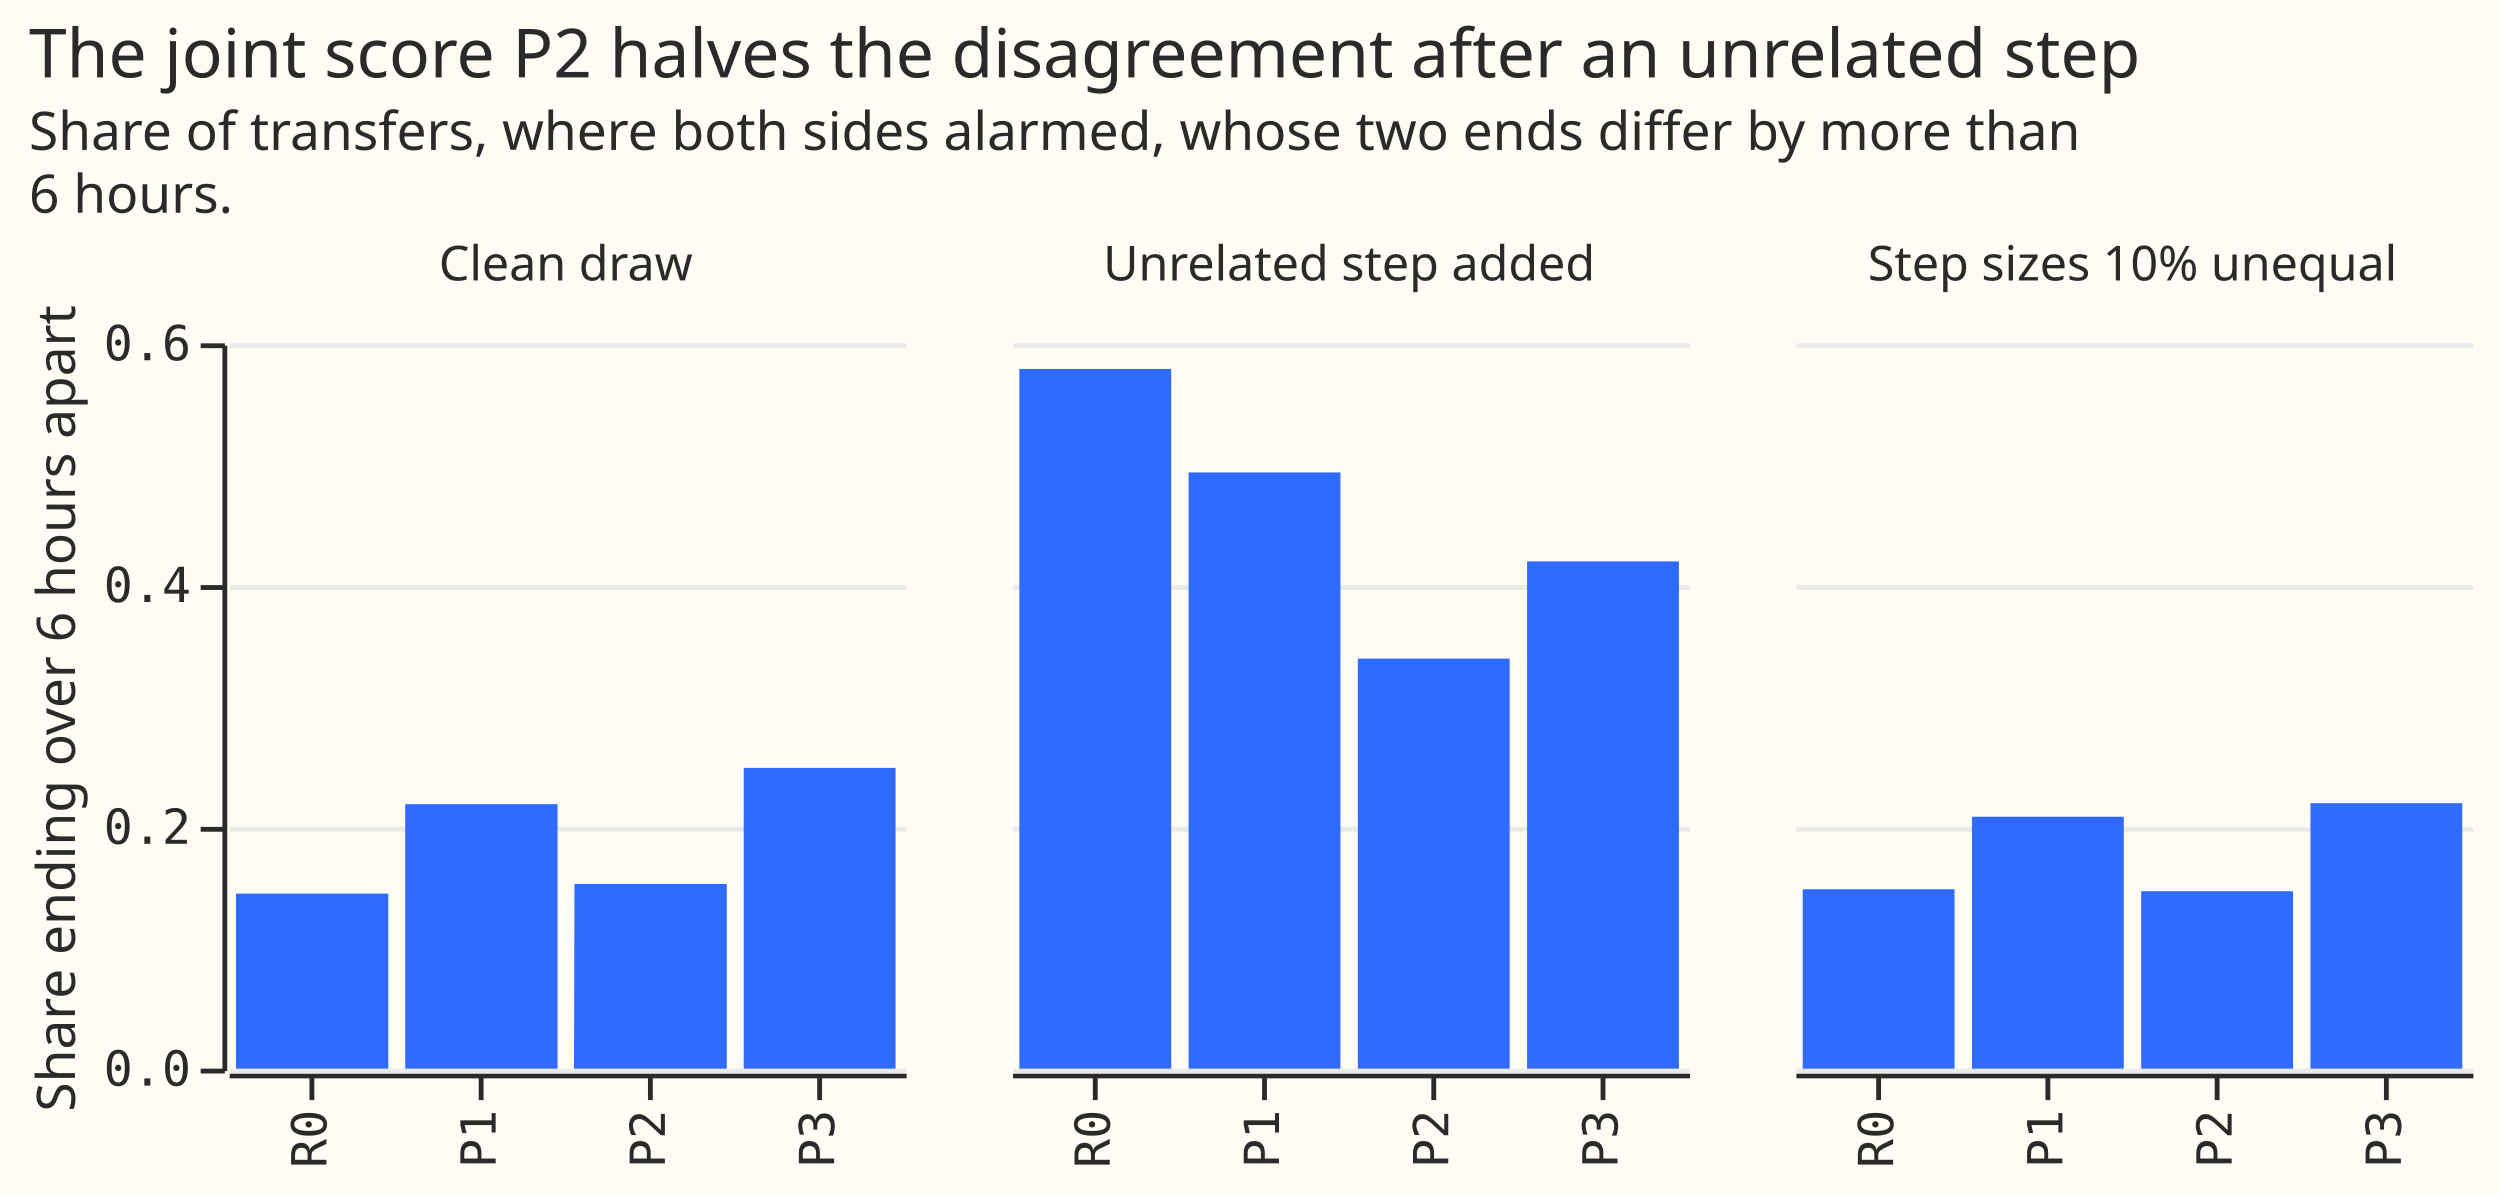
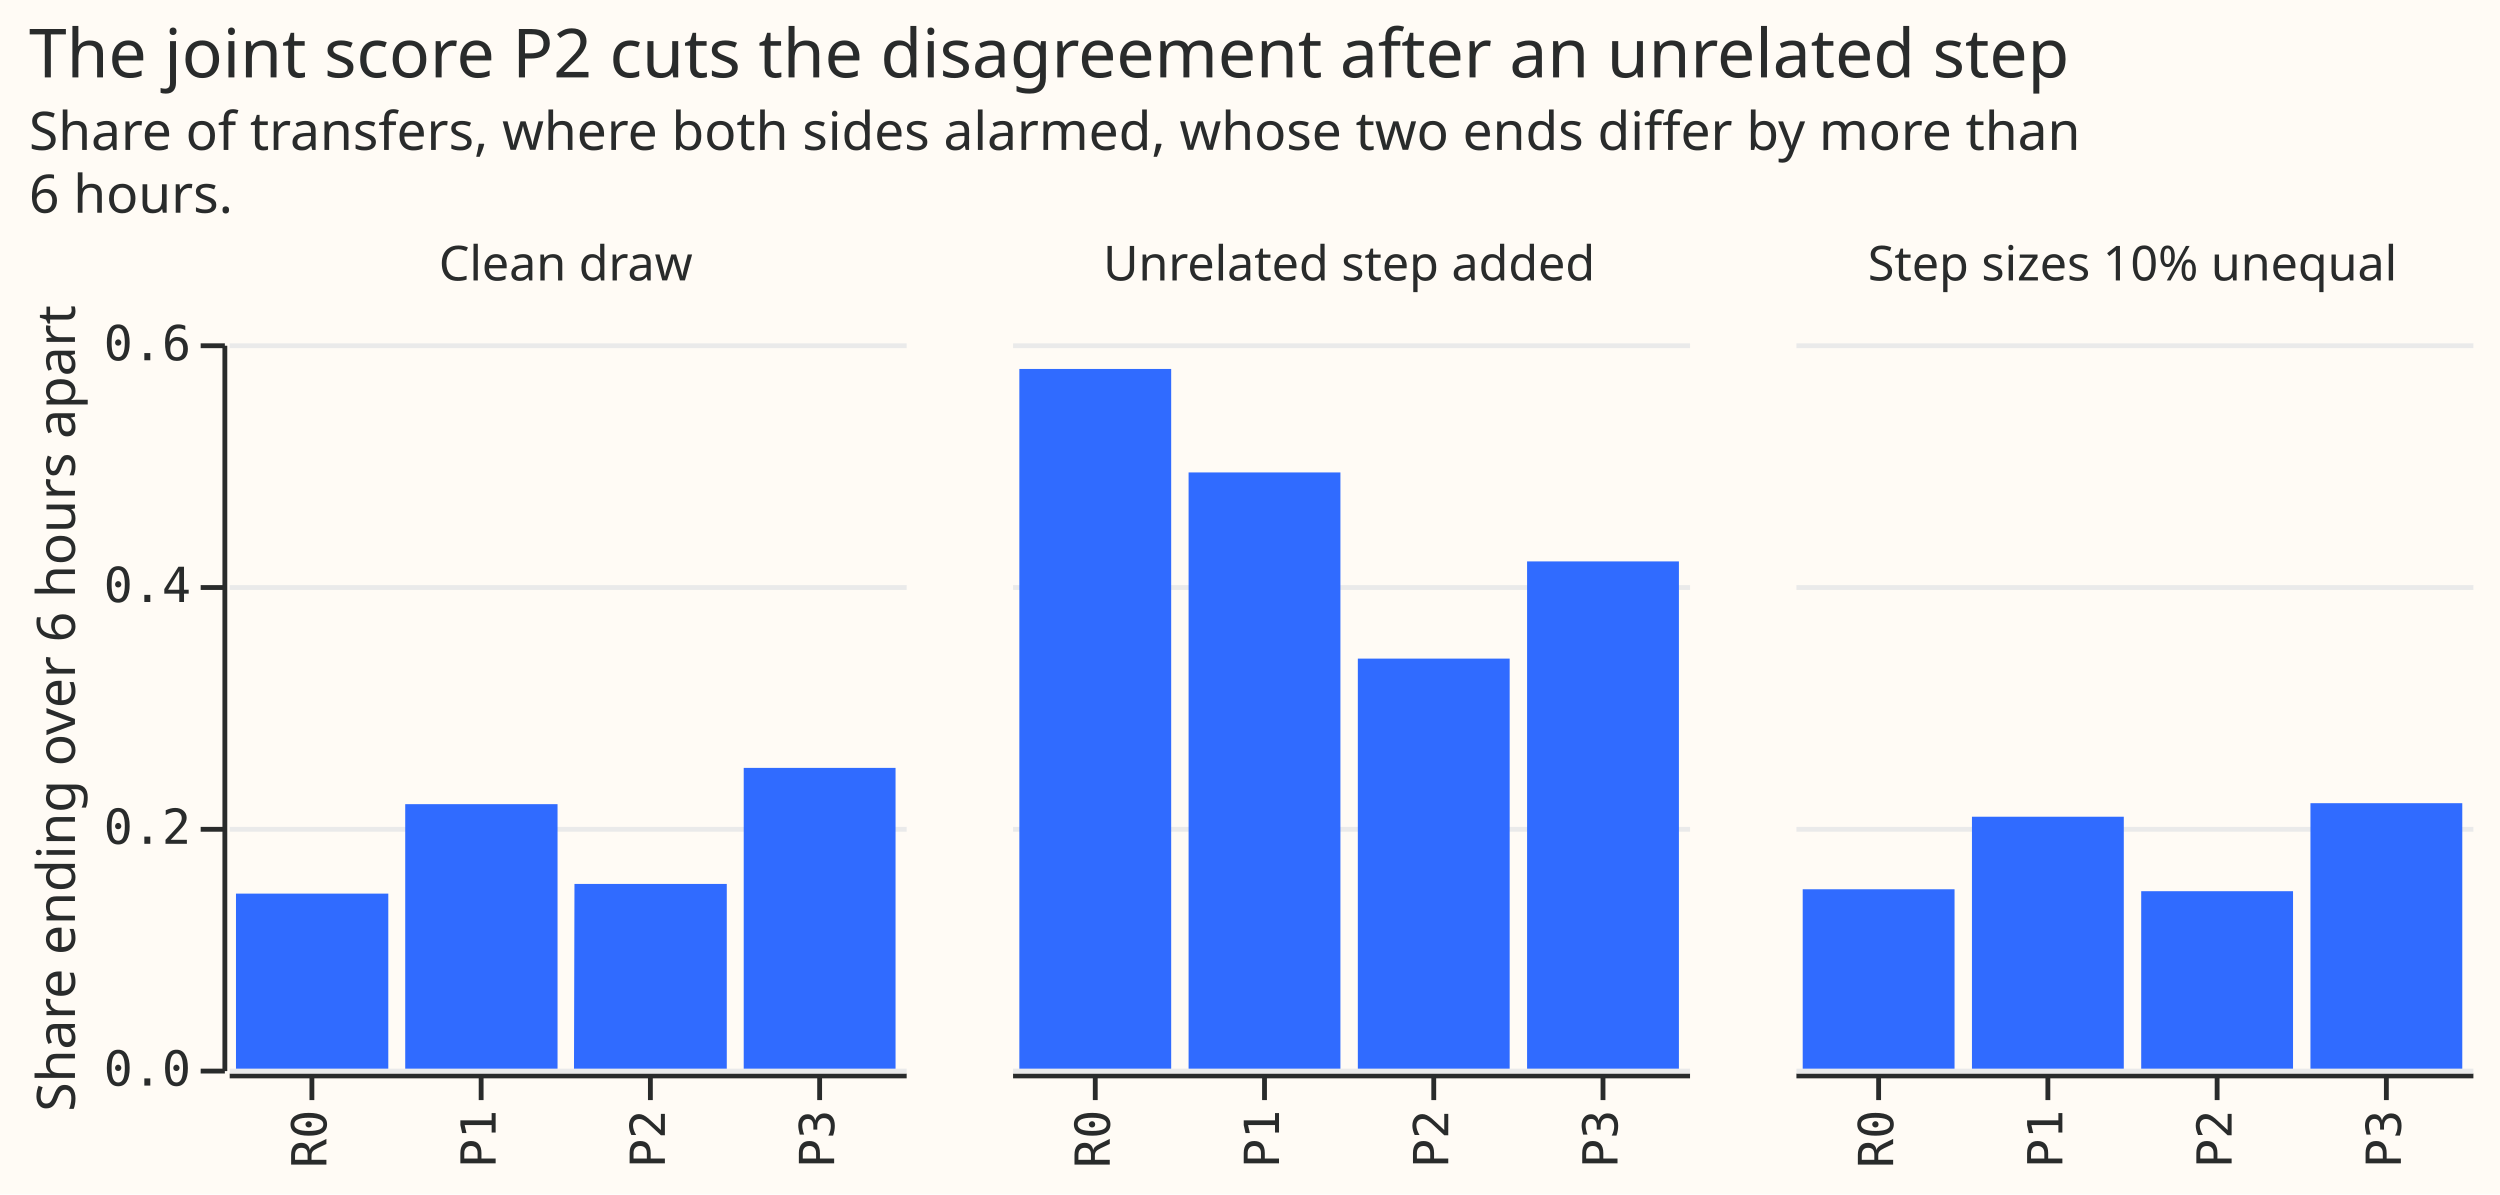
<svg xmlns="http://www.w3.org/2000/svg" width="517" height="247" class="marks" viewBox="0 0 517 247">
  <path fill="#fffbf5" d="M0 0h517v247H0z" />
  <g fill="none" stroke-miterlimit="10" aria-roledescription="group mark container" class="mark-group role-frame root">
    <g aria-roledescription="group mark container" class="mark-group role-row-header row_header">
      <path d="M46 71v150Z" aria-hidden="true" class="background" />
      <g aria-label="Y-axis titled 'Share ending over 6 hours apart' for a linear scale with values from 0.0 to 0.6" aria-roledescription="axis" class="mark-group role-axis" pointer-events="none">
        <path stroke="#292b2b" d="M46.5 221.5h-5m5-50h-5m5-50h-5m5-50h-5" class="mark-rule role-axis-tick" />
        <g fill="#292b2b" class="mark-text role-axis-label" font-family="Matter Semi Mono, Roboto Mono, monospace" font-size="10" text-anchor="end">
          <text transform="translate(39.5 224.5)">0.0</text>
          <text transform="translate(39.5 174.5)">0.2</text>
          <text transform="translate(39.5 124.5)">0.4</text>
          <text transform="translate(39.5 74.5)">0.6</text>
        </g>
        <path stroke="#292b2b" d="M46.5 221.5v-150" class="mark-rule role-axis-domain" />
        <text fill="#292b2b" class="mark-text role-axis-title" font-family="Matter XH, DM Sans, sans-serif" font-size="11" text-anchor="middle" transform="rotate(-90 81 65.5)">Share ending over 6 hours apart</text>
      </g>
    </g>
    <g aria-roledescription="group mark container" class="mark-group role-column-header column_header">
      <path d="M47 70h140z" aria-hidden="true" class="background" />
      <g class="mark-group role-title">
        <text fill="#292b2b" aria-label="Title text 'Clean draw'" aria-roledescription="title" class="mark-text role-title-text" font-family="Matter XH, DM Sans, sans-serif" font-size="10" pointer-events="none" text-anchor="middle" transform="translate(117 58)">Clean draw</text>
      </g>
      <path d="M209 70h140z" aria-hidden="true" class="background" />
      <g class="mark-group role-title">
        <text fill="#292b2b" aria-label="Title text 'Unrelated step added'" aria-roledescription="title" class="mark-text role-title-text" font-family="Matter XH, DM Sans, sans-serif" font-size="10" pointer-events="none" text-anchor="middle" transform="translate(279 58)">Unrelated step added</text>
      </g>
      <path d="M371 70h140z" aria-hidden="true" class="background" />
      <g class="mark-group role-title">
        <text fill="#292b2b" aria-label="Title text 'Step sizes 10% unequal'" aria-roledescription="title" class="mark-text role-title-text" font-family="Matter XH, DM Sans, sans-serif" font-size="10" pointer-events="none" text-anchor="middle" transform="translate(441 58)">Step sizes 10% unequal</text>
      </g>
    </g>
    <g aria-roledescription="group mark container" class="mark-group role-column-footer column_footer">
      <path d="M47 222h140z" aria-hidden="true" class="background" />
      <g aria-label="X-axis for a discrete scale with 4 values: R0, P1, P2, P3" aria-roledescription="axis" class="mark-group role-axis" pointer-events="none">
        <path stroke="#292b2b" d="M64.5 222.5v5m35-5v5m35-5v5m35-5v5" class="mark-rule role-axis-tick" />
        <g fill="#292b2b" class="mark-text role-axis-label" font-family="Matter Semi Mono, Roboto Mono, monospace" font-size="10" text-anchor="end">
          <text transform="rotate(-90 148.5 81)">R0</text>
          <text transform="rotate(-90 166 63.5)">P1</text>
          <text transform="rotate(-90 183.5 46)">P2</text>
          <text transform="rotate(-90 201 28.5)">P3</text>
        </g>
        <path stroke="#292b2b" d="M47.5 222.5h140" class="mark-rule role-axis-domain" />
      </g>
      <path d="M209 222h140z" aria-hidden="true" class="background" />
      <g aria-label="X-axis for a discrete scale with 4 values: R0, P1, P2, P3" aria-roledescription="axis" class="mark-group role-axis" pointer-events="none">
        <path stroke="#292b2b" d="M226.5 222.5v5m35-5v5m35-5v5m35-5v5" class="mark-rule role-axis-tick" />
        <g fill="#292b2b" class="mark-text role-axis-label" font-family="Matter Semi Mono, Roboto Mono, monospace" font-size="10" text-anchor="end">
          <text transform="rotate(-90 229.5 0)">R0</text>
          <text transform="rotate(-90 247 -17.5)">P1</text>
          <text transform="rotate(-90 264.5 -35)">P2</text>
          <text transform="rotate(-90 282 -52.5)">P3</text>
        </g>
        <path stroke="#292b2b" d="M209.5 222.5h140" class="mark-rule role-axis-domain" />
      </g>
      <path d="M371 222h140z" aria-hidden="true" class="background" />
      <g aria-label="X-axis for a discrete scale with 4 values: R0, P1, P2, P3" aria-roledescription="axis" class="mark-group role-axis" pointer-events="none">
        <path stroke="#292b2b" d="M388.5 222.5v5m35-5v5m35-5v5m35-5v5" class="mark-rule role-axis-tick" />
        <g fill="#292b2b" class="mark-text role-axis-label" font-family="Matter Semi Mono, Roboto Mono, monospace" font-size="10" text-anchor="end">
          <text transform="rotate(-90 310.5 -81)">R0</text>
          <text transform="rotate(-90 328 -98.5)">P1</text>
          <text transform="rotate(-90 345.5 -116)">P2</text>
          <text transform="rotate(-90 363 -133.5)">P3</text>
        </g>
        <path stroke="#292b2b" d="M371.5 222.5h140" class="mark-rule role-axis-domain" />
      </g>
    </g>
    <g aria-roledescription="group mark container" class="mark-group role-scope cell">
      <path fill="#fffbf5" d="M47.5 71.5h140v150h-140Z" aria-hidden="true" class="background" />
      <g aria-hidden="true" class="mark-group role-axis">
        <path stroke="#eaeaea" d="M47.5 221.5h140m-140-50h140m-140-50h140m-140-50h140" class="mark-rule role-axis-grid" pointer-events="none" />
      </g>
      <g fill="#306bff" aria-roledescription="rect mark container" class="mark-rect role-mark child_marks">
        <path d="M48.8 184.8h31.5V221H48.8Z" aria-label="setting: R0; Share ending over 6 hours apart: 0.144881889764" aria-roledescription="bar" />
        <path d="M83.8 166.3h31.5V221H83.8Z" aria-label="setting: P1; Share ending over 6 hours apart: 0.218897637795" aria-roledescription="bar" />
        <path d="M118.8 182.8h31.5V221h-31.6Z" aria-label="setting: P2; Share ending over 6 hours apart: 0.152755905512" aria-roledescription="bar" />
        <path d="M153.8 158.8h31.4V221h-31.4Z" aria-label="setting: P3; Share ending over 6 hours apart: 0.248818897638" aria-roledescription="bar" />
      </g>
      <path fill="#fffbf5" d="M209.5 71.5h140v150h-140Z" aria-hidden="true" class="background" />
      <g aria-hidden="true" class="mark-group role-axis">
        <path stroke="#eaeaea" d="M209.5 221.5h140m-140-50h140m-140-50h140m-140-50h140" class="mark-rule role-axis-grid" pointer-events="none" />
      </g>
      <g fill="#306bff" aria-roledescription="rect mark container" class="mark-rect role-mark child_marks">
        <path d="M210.8 76.3h31.4V221h-31.4Z" aria-label="setting: R0; Share ending over 6 hours apart: 0.578767123288" aria-roledescription="bar" />
        <path d="M245.8 97.7h31.4V221h-31.4Z" aria-label="setting: P1; Share ending over 6 hours apart: 0.493150684932" aria-roledescription="bar" />
        <path d="M280.8 136.2h31.4V221h-31.4Z" aria-label="setting: P2; Share ending over 6 hours apart: 0.33904109589" aria-roledescription="bar" />
        <path d="M315.8 116.1h31.4V221h-31.4Z" aria-label="setting: P3; Share ending over 6 hours apart: 0.419520547945" aria-roledescription="bar" />
      </g>
      <path fill="#fffbf5" d="M371.5 71.5h140v150h-140Z" aria-hidden="true" class="background" />
      <g aria-hidden="true" class="mark-group role-axis">
        <path stroke="#eaeaea" d="M371.5 221.5h140m-140-50h140m-140-50h140m-140-50h140" class="mark-rule role-axis-grid" pointer-events="none" />
      </g>
      <g fill="#306bff" aria-roledescription="rect mark container" class="mark-rect role-mark child_marks">
        <path d="M372.8 183.9h31.4V221h-31.4Z" aria-label="setting: R0; Share ending over 6 hours apart: 0.148499210111" aria-roledescription="bar" />
        <path d="M407.8 168.9h31.4V221h-31.4Z" aria-label="setting: P1; Share ending over 6 hours apart: 0.208530805687" aria-roledescription="bar" />
        <path d="M442.8 184.3h31.4V221h-31.4Z" aria-label="setting: P2; Share ending over 6 hours apart: 0.14691943128" aria-roledescription="bar" />
        <path d="M477.8 166.1h31.4V221h-31.4Z" aria-label="setting: P3; Share ending over 6 hours apart: 0.219589257504" aria-roledescription="bar" />
      </g>
    </g>
    <g fill="#292b2b" class="mark-group role-title" font-family="Matter XH, DM Sans, sans-serif" pointer-events="none">
-       <text aria-label="Title text 'The joint score P2 halves the disagreement after an unrelated step'" aria-roledescription="title" class="mark-text role-title-text" font-size="14" transform="translate(6 16)">The joint score P2 halves the disagreement after an unrelated step</text>
+       <text aria-label="Title text 'The joint score P2 cuts the disagreement after an unrelated step'" aria-roledescription="title" class="mark-text role-title-text" font-size="14" transform="translate(6 16)">The joint score P2 cuts the disagreement after an unrelated step</text>
      <text aria-label="Subtitle text 'Share of transfers, where both sides alarmed, whose two ends differ by more than 6 hours.'" aria-roledescription="subtitle" class="mark-text role-title-subtitle" font-size="11" transform="translate(6 31)">
        <tspan>Share of transfers, where both sides alarmed, whose two ends differ by more than</tspan>
        <tspan x="0" dy="13">6 hours.</tspan>
      </text>
    </g>
  </g>
</svg>
